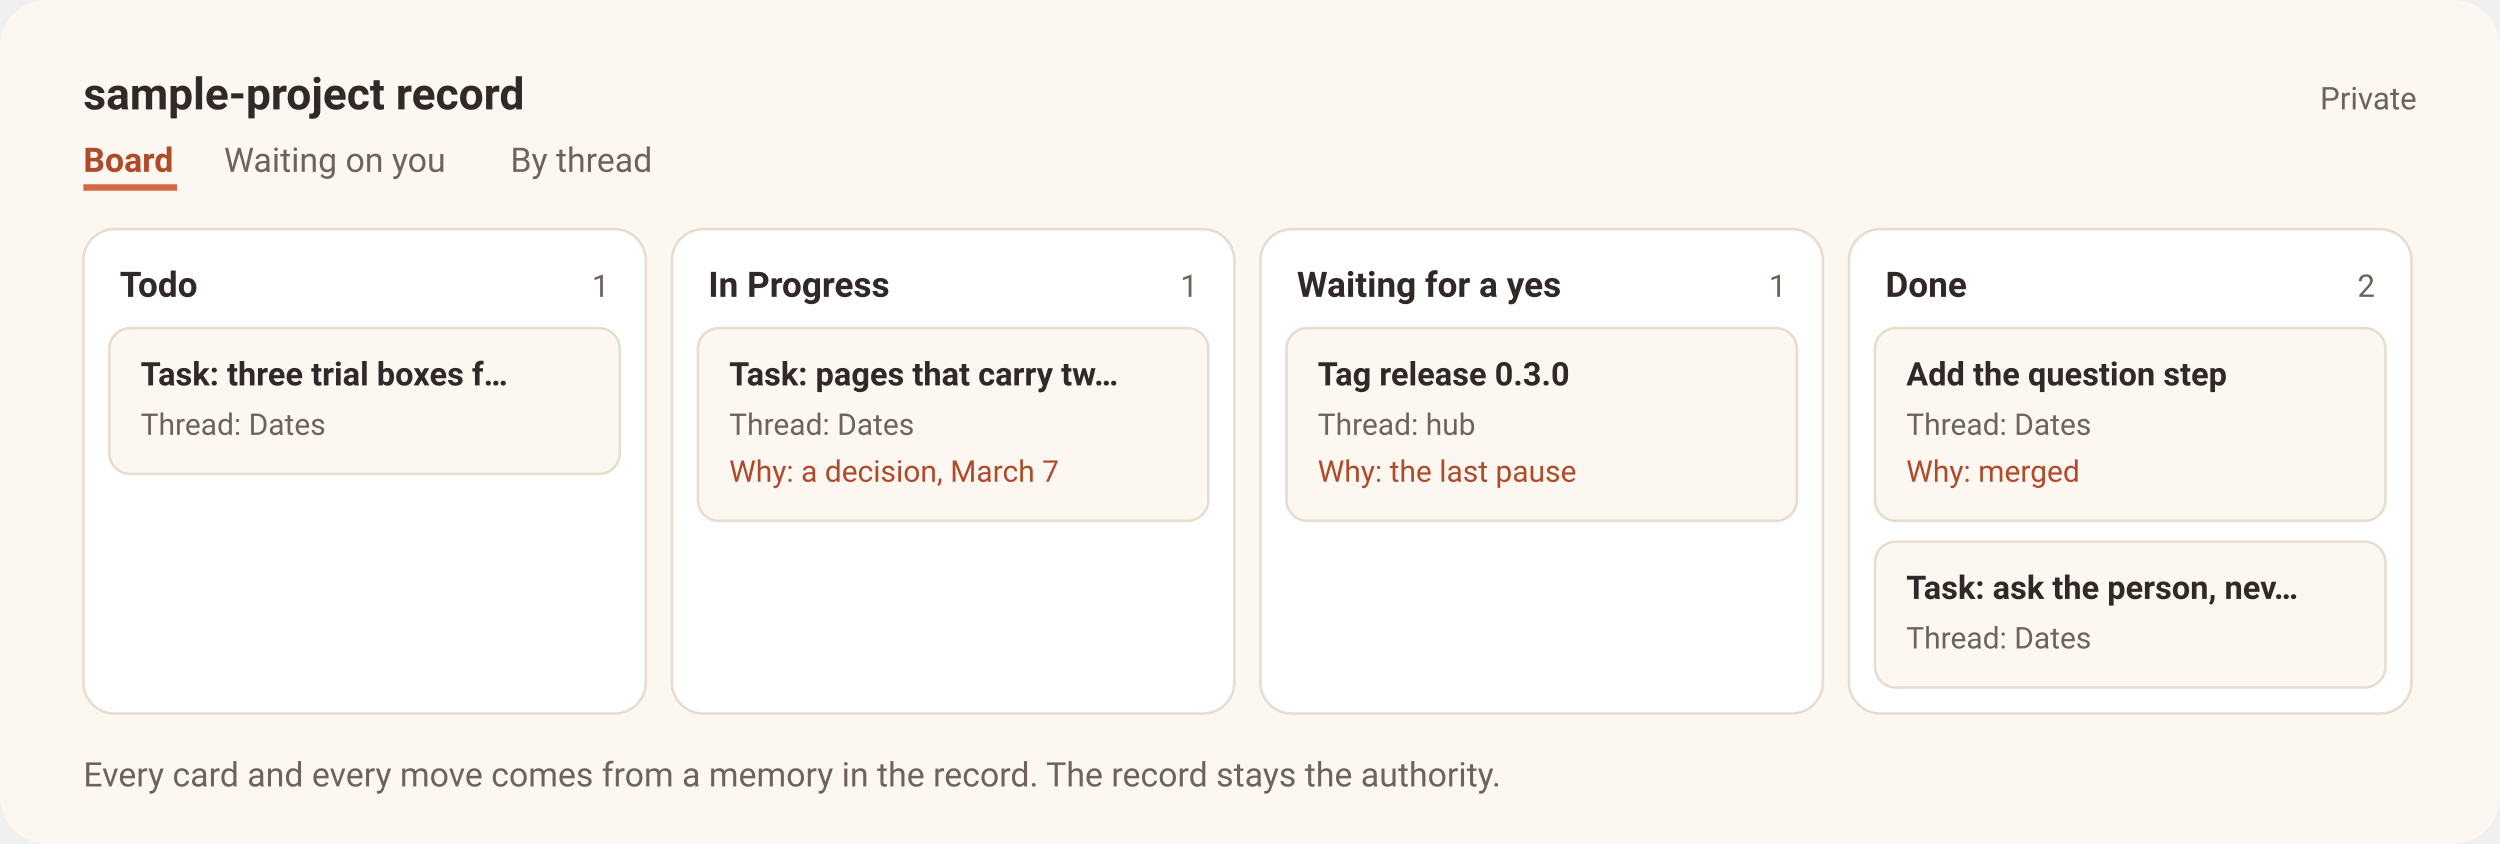
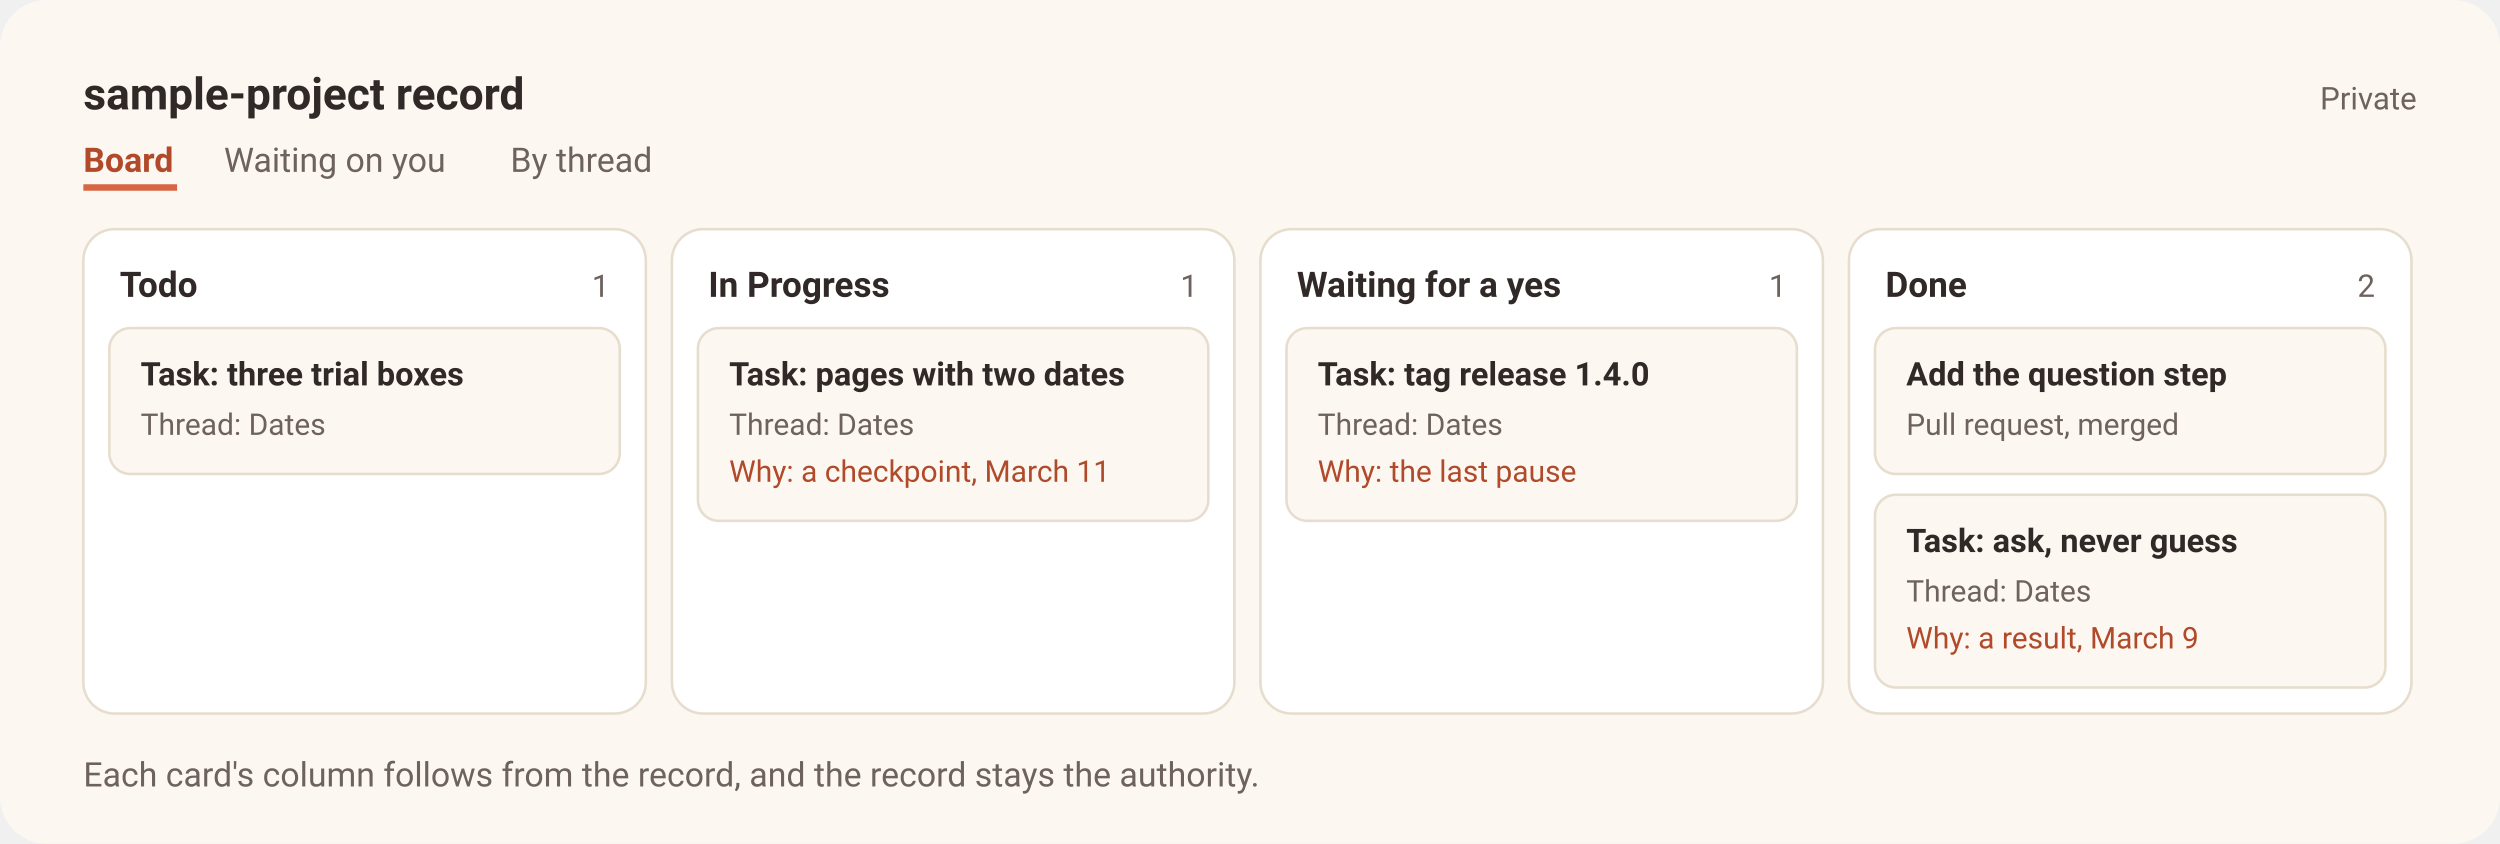
<svg xmlns="http://www.w3.org/2000/svg" viewBox="0 0 960 324" width="960" height="324" role="img" aria-label="A private GitHub Projects board whose cards and columns follow the record">
  <defs>
    <marker id="a" viewBox="0 0 10 10" refX="8" refY="5" markerWidth="7" markerHeight="7" orient="auto-start-reverse">
      <path d="M0,0 L10,5 L0,10 Z" fill="#D76744" />
    </marker>
  </defs>
  <rect width="960" height="324" rx="18" fill="#FCF8F1" />
  <text x="32" y="42" font-size="17" font-weight="600" text-anchor="start" fill="#302927" font-family="system-ui,-apple-system,Segoe UI,Roboto,Noto Sans,Liberation Sans,sans-serif">sample-project record</text>
  <text x="928" y="42" font-size="12" font-weight="400" text-anchor="end" fill="#6E625D" font-family="system-ui,-apple-system,Segoe UI,Roboto,Noto Sans,Liberation Sans,sans-serif">Private</text>
  <text x="32" y="66" font-size="13" font-weight="600" text-anchor="start" fill="#B04A2A" font-family="system-ui,-apple-system,Segoe UI,Roboto,Noto Sans,Liberation Sans,sans-serif">Board</text>
  <text x="86" y="66" font-size="13" font-weight="400" text-anchor="start" fill="#6E625D" font-family="system-ui,-apple-system,Segoe UI,Roboto,Noto Sans,Liberation Sans,sans-serif">Waiting on you</text>
  <text x="196" y="66" font-size="13" font-weight="400" text-anchor="start" fill="#6E625D" font-family="system-ui,-apple-system,Segoe UI,Roboto,Noto Sans,Liberation Sans,sans-serif">By thread</text>
  <line x1="32" y1="72" x2="68" y2="72" stroke="#D76744" stroke-width="2.5" />
  <rect x="32" y="88" width="216" height="186" rx="12" fill="#FFFFFF" stroke="#E7DDCE" stroke-width="1" />
  <text x="46" y="114" font-size="13.5" font-weight="600" text-anchor="start" fill="#302927" font-family="system-ui,-apple-system,Segoe UI,Roboto,Noto Sans,Liberation Sans,sans-serif">Todo</text>
  <text x="234" y="114" font-size="12" font-weight="400" text-anchor="end" fill="#6E625D" font-family="system-ui,-apple-system,Segoe UI,Roboto,Noto Sans,Liberation Sans,sans-serif">1</text>
  <rect x="42" y="126" width="196" height="56" rx="8" fill="#FCF8F1" stroke="#E7DDCE" stroke-width="1" />
-   <text x="54" y="148" font-size="12.5" font-weight="600" text-anchor="start" fill="#302927" font-family="system-ui,-apple-system,Segoe UI,Roboto,Noto Sans,Liberation Sans,sans-serif">Task: three trial boxes f…</text>
+   <text x="54" y="148" font-size="12.5" font-weight="600" text-anchor="start" fill="#302927" font-family="system-ui,-apple-system,Segoe UI,Roboto,Noto Sans,Liberation Sans,sans-serif">Task: three trial boxes</text>
  <text x="54" y="167" font-size="11.5" font-weight="400" text-anchor="start" fill="#6E625D" font-family="system-ui,-apple-system,Segoe UI,Roboto,Noto Sans,Liberation Sans,sans-serif">Thread: Dates</text>
  <rect x="258" y="88" width="216" height="186" rx="12" fill="#FFFFFF" stroke="#E7DDCE" stroke-width="1" />
  <text x="272" y="114" font-size="13.5" font-weight="600" text-anchor="start" fill="#302927" font-family="system-ui,-apple-system,Segoe UI,Roboto,Noto Sans,Liberation Sans,sans-serif">In Progress</text>
  <text x="460" y="114" font-size="12" font-weight="400" text-anchor="end" fill="#6E625D" font-family="system-ui,-apple-system,Segoe UI,Roboto,Noto Sans,Liberation Sans,sans-serif">1</text>
  <rect x="268" y="126" width="196" height="74" rx="8" fill="#FCF8F1" stroke="#E7DDCE" stroke-width="1" />
-   <text x="280" y="148" font-size="12.5" font-weight="600" text-anchor="start" fill="#302927" font-family="system-ui,-apple-system,Segoe UI,Roboto,Noto Sans,Liberation Sans,sans-serif">Task: pages that carry tw…</text>
+   <text x="280" y="148" font-size="12.5" font-weight="600" text-anchor="start" fill="#302927" font-family="system-ui,-apple-system,Segoe UI,Roboto,Noto Sans,Liberation Sans,sans-serif">Task: pages with two dates</text>
  <text x="280" y="167" font-size="11.5" font-weight="400" text-anchor="start" fill="#6E625D" font-family="system-ui,-apple-system,Segoe UI,Roboto,Noto Sans,Liberation Sans,sans-serif">Thread: Dates</text>
-   <text x="280" y="185" font-size="11.5" font-weight="400" text-anchor="start" fill="#B04A2A" font-family="system-ui,-apple-system,Segoe UI,Roboto,Noto Sans,Liberation Sans,sans-serif">Why: a decision, March 7</text>
+   <text x="280" y="185" font-size="11.5" font-weight="400" text-anchor="start" fill="#B04A2A" font-family="system-ui,-apple-system,Segoe UI,Roboto,Noto Sans,Liberation Sans,sans-serif">Why: a checkpoint, March 11</text>
  <rect x="484" y="88" width="216" height="186" rx="12" fill="#FFFFFF" stroke="#E7DDCE" stroke-width="1" />
  <text x="498" y="114" font-size="13.5" font-weight="600" text-anchor="start" fill="#302927" font-family="system-ui,-apple-system,Segoe UI,Roboto,Noto Sans,Liberation Sans,sans-serif">Waiting for a yes</text>
  <text x="686" y="114" font-size="12" font-weight="400" text-anchor="end" fill="#6E625D" font-family="system-ui,-apple-system,Segoe UI,Roboto,Noto Sans,Liberation Sans,sans-serif">1</text>
  <rect x="494" y="126" width="196" height="74" rx="8" fill="#FCF8F1" stroke="#E7DDCE" stroke-width="1" />
-   <text x="506" y="148" font-size="12.5" font-weight="600" text-anchor="start" fill="#302927" font-family="system-ui,-apple-system,Segoe UI,Roboto,Noto Sans,Liberation Sans,sans-serif">Tag release 0.3.0</text>
-   <text x="506" y="167" font-size="11.5" font-weight="400" text-anchor="start" fill="#6E625D" font-family="system-ui,-apple-system,Segoe UI,Roboto,Noto Sans,Liberation Sans,sans-serif">Thread: hub</text>
+   <text x="506" y="148" font-size="12.5" font-weight="600" text-anchor="start" fill="#302927" font-family="system-ui,-apple-system,Segoe UI,Roboto,Noto Sans,Liberation Sans,sans-serif">Task: tag release 1.4.0</text>
+   <text x="506" y="167" font-size="11.5" font-weight="400" text-anchor="start" fill="#6E625D" font-family="system-ui,-apple-system,Segoe UI,Roboto,Noto Sans,Liberation Sans,sans-serif">Thread: Dates</text>
  <text x="506" y="185" font-size="11.5" font-weight="400" text-anchor="start" fill="#B04A2A" font-family="system-ui,-apple-system,Segoe UI,Roboto,Noto Sans,Liberation Sans,sans-serif">Why: the last pause</text>
  <rect x="710" y="88" width="216" height="186" rx="12" fill="#FFFFFF" stroke="#E7DDCE" stroke-width="1" />
  <text x="724" y="114" font-size="13.5" font-weight="600" text-anchor="start" fill="#302927" font-family="system-ui,-apple-system,Segoe UI,Roboto,Noto Sans,Liberation Sans,sans-serif">Done</text>
  <text x="912" y="114" font-size="12" font-weight="400" text-anchor="end" fill="#6E625D" font-family="system-ui,-apple-system,Segoe UI,Roboto,Noto Sans,Liberation Sans,sans-serif">2</text>
-   <rect x="720" y="126" width="196" height="74" rx="8" fill="#FCF8F1" stroke="#E7DDCE" stroke-width="1" />
+   <rect x="720" y="126" width="196" height="56" rx="8" fill="#FCF8F1" stroke="#E7DDCE" stroke-width="1" />
  <text x="732" y="148" font-size="12.5" font-weight="600" text-anchor="start" fill="#302927" font-family="system-ui,-apple-system,Segoe UI,Roboto,Noto Sans,Liberation Sans,sans-serif">Add the question step</text>
-   <text x="732" y="167" font-size="11.5" font-weight="400" text-anchor="start" fill="#6E625D" font-family="system-ui,-apple-system,Segoe UI,Roboto,Noto Sans,Liberation Sans,sans-serif">Thread: Dates</text>
-   <text x="732" y="185" font-size="11.5" font-weight="400" text-anchor="start" fill="#B04A2A" font-family="system-ui,-apple-system,Segoe UI,Roboto,Noto Sans,Liberation Sans,sans-serif">Why: merged</text>
-   <rect x="720" y="208" width="196" height="56" rx="8" fill="#FCF8F1" stroke="#E7DDCE" stroke-width="1" />
-   <text x="732" y="230" font-size="12.5" font-weight="600" text-anchor="start" fill="#302927" font-family="system-ui,-apple-system,Segoe UI,Roboto,Noto Sans,Liberation Sans,sans-serif">Task: ask the person, nev…</text>
-   <text x="732" y="249" font-size="11.5" font-weight="400" text-anchor="start" fill="#6E625D" font-family="system-ui,-apple-system,Segoe UI,Roboto,Noto Sans,Liberation Sans,sans-serif">Thread: Dates</text>
-   <text x="32" y="302" font-size="13" font-weight="400" text-anchor="start" fill="#6E625D" font-family="system-ui,-apple-system,Segoe UI,Roboto,Noto Sans,Liberation Sans,sans-serif">Every card and every move comes from a memory in the record. The record stays the authority.</text>
+   <text x="732" y="167" font-size="11.5" font-weight="400" text-anchor="start" fill="#6E625D" font-family="system-ui,-apple-system,Segoe UI,Roboto,Noto Sans,Liberation Sans,sans-serif">Pull request, merged</text>
+   <rect x="720" y="190" width="196" height="74" rx="8" fill="#FCF8F1" stroke="#E7DDCE" stroke-width="1" />
+   <text x="732" y="212" font-size="12.5" font-weight="600" text-anchor="start" fill="#302927" font-family="system-ui,-apple-system,Segoe UI,Roboto,Noto Sans,Liberation Sans,sans-serif">Task: ask, never guess</text>
+   <text x="732" y="231" font-size="11.5" font-weight="400" text-anchor="start" fill="#6E625D" font-family="system-ui,-apple-system,Segoe UI,Roboto,Noto Sans,Liberation Sans,sans-serif">Thread: Dates</text>
+   <text x="732" y="249" font-size="11.5" font-weight="400" text-anchor="start" fill="#B04A2A" font-family="system-ui,-apple-system,Segoe UI,Roboto,Noto Sans,Liberation Sans,sans-serif">Why: a result, March 9</text>
+   <text x="32" y="302" font-size="13" font-weight="400" text-anchor="start" fill="#6E625D" font-family="system-ui,-apple-system,Segoe UI,Roboto,Noto Sans,Liberation Sans,sans-serif">Each card's column follows from the record, and the record stays the authority.</text>
</svg>
